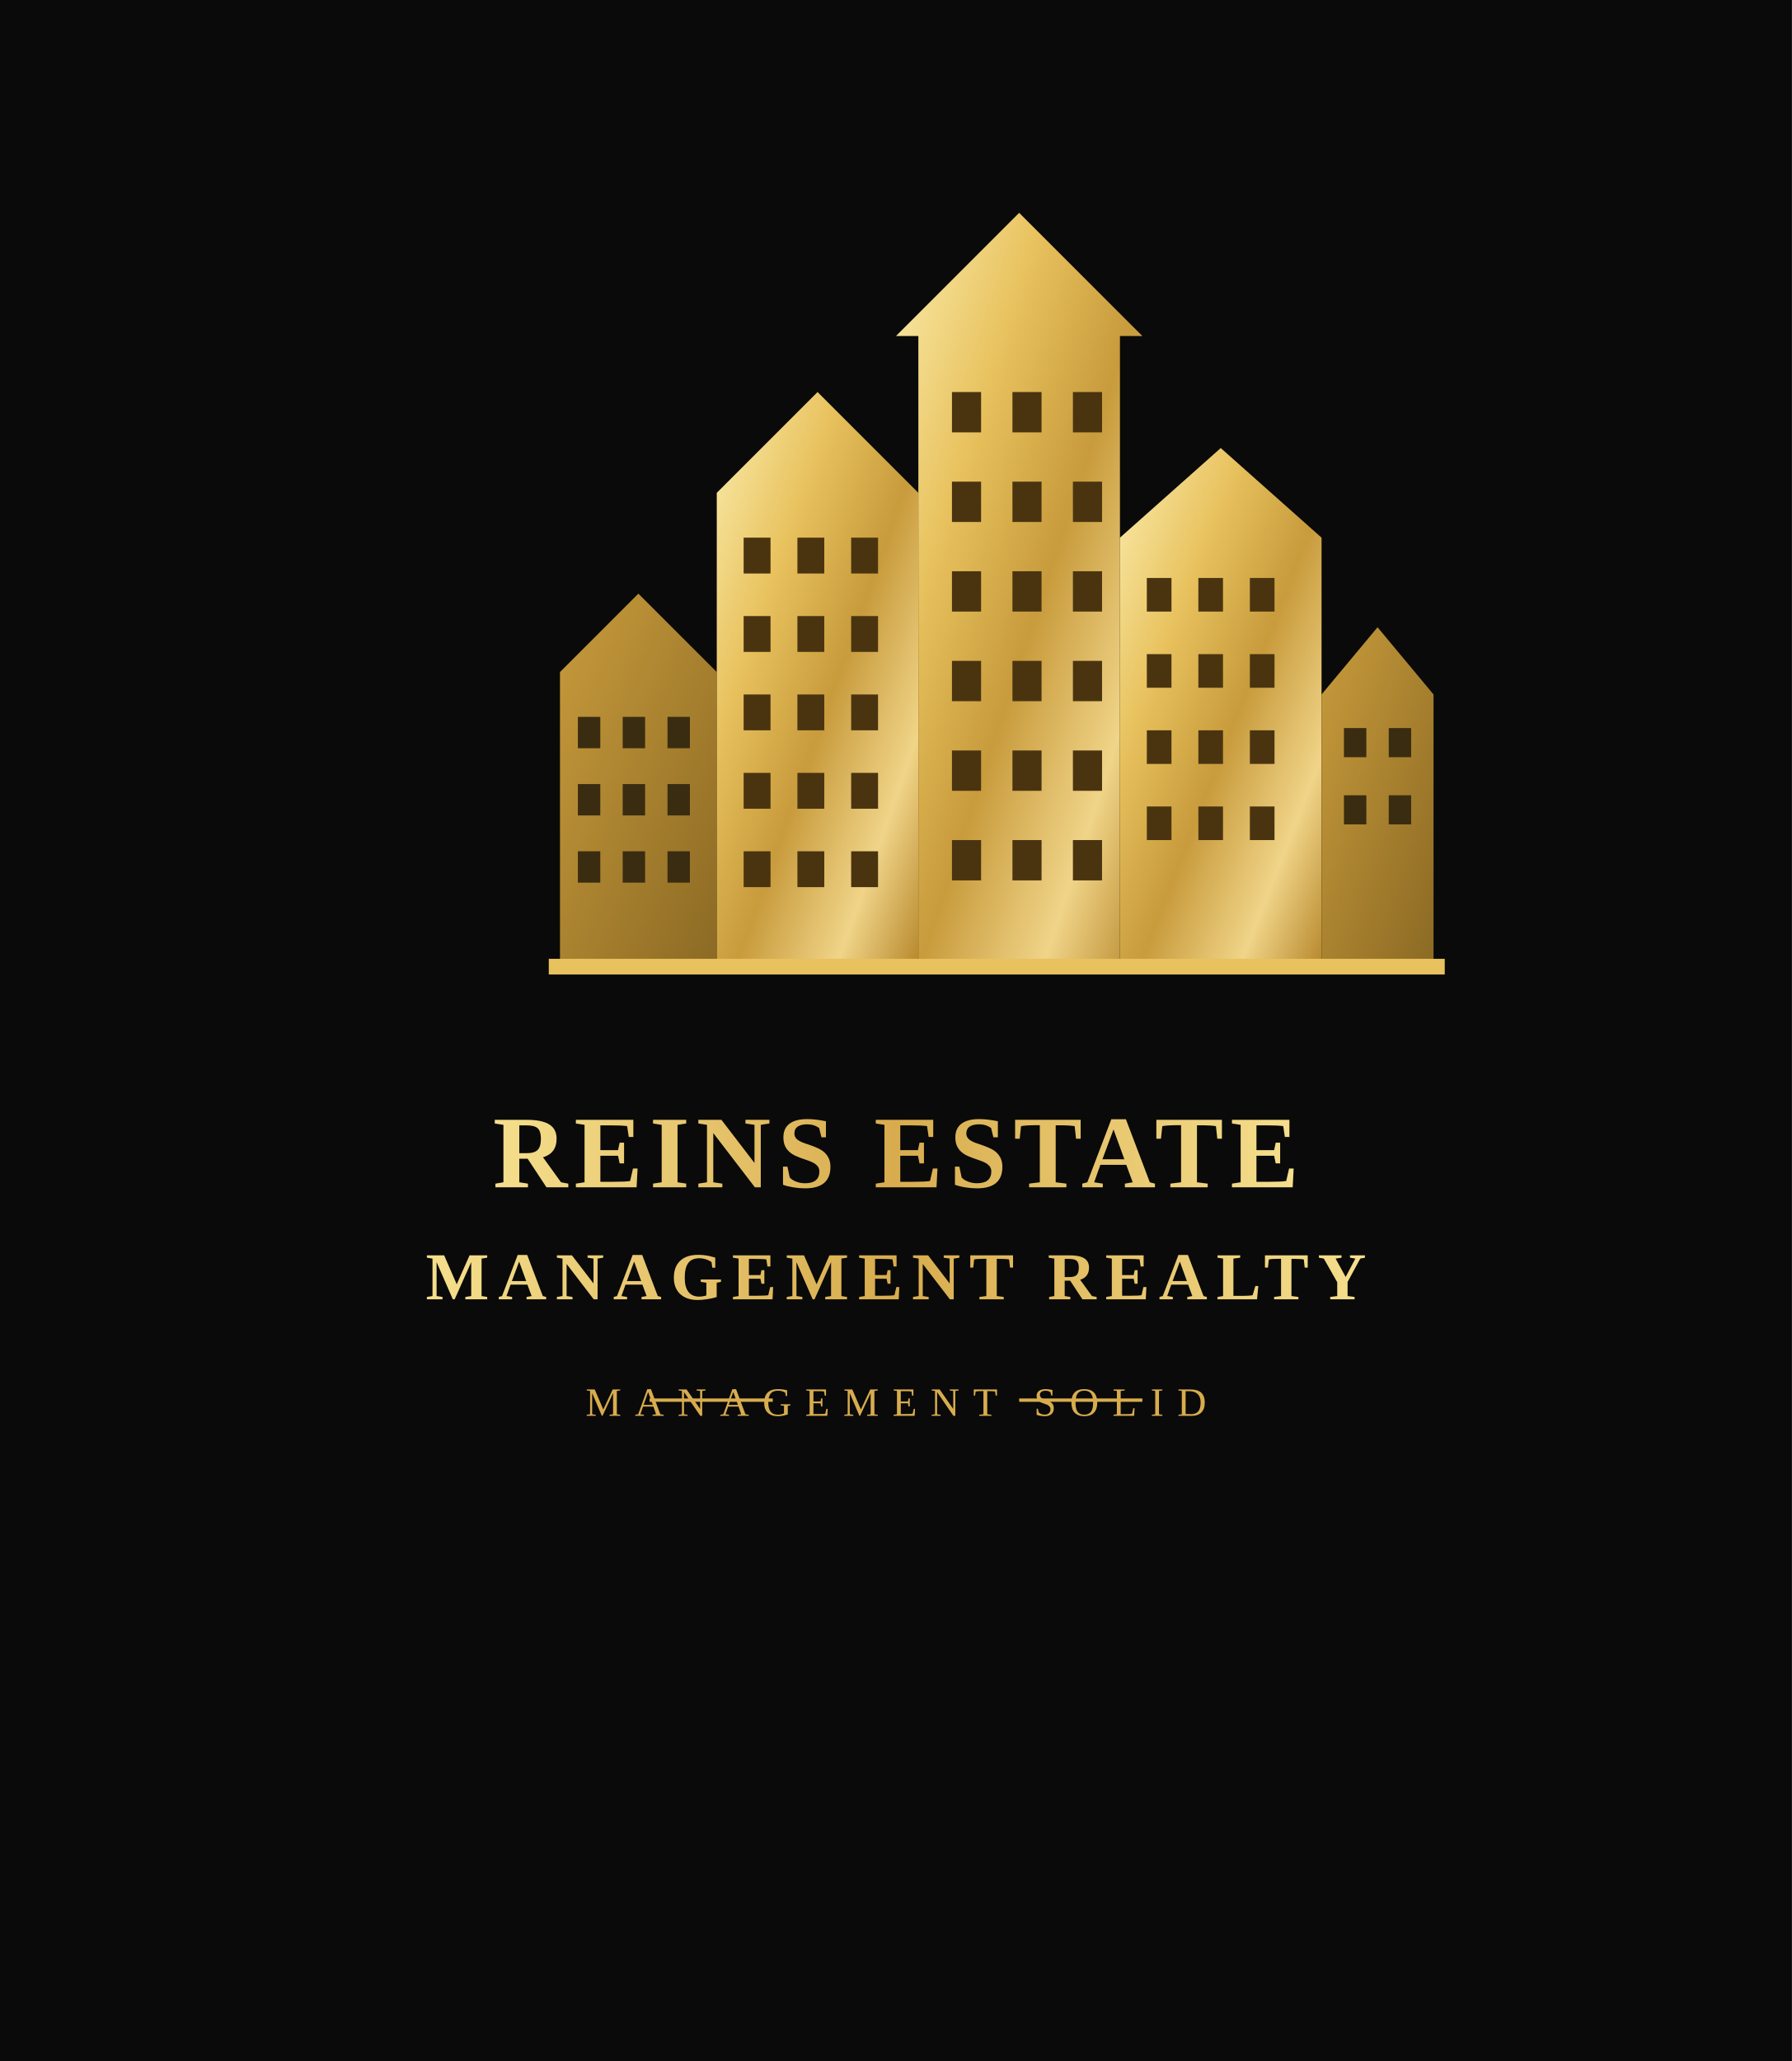
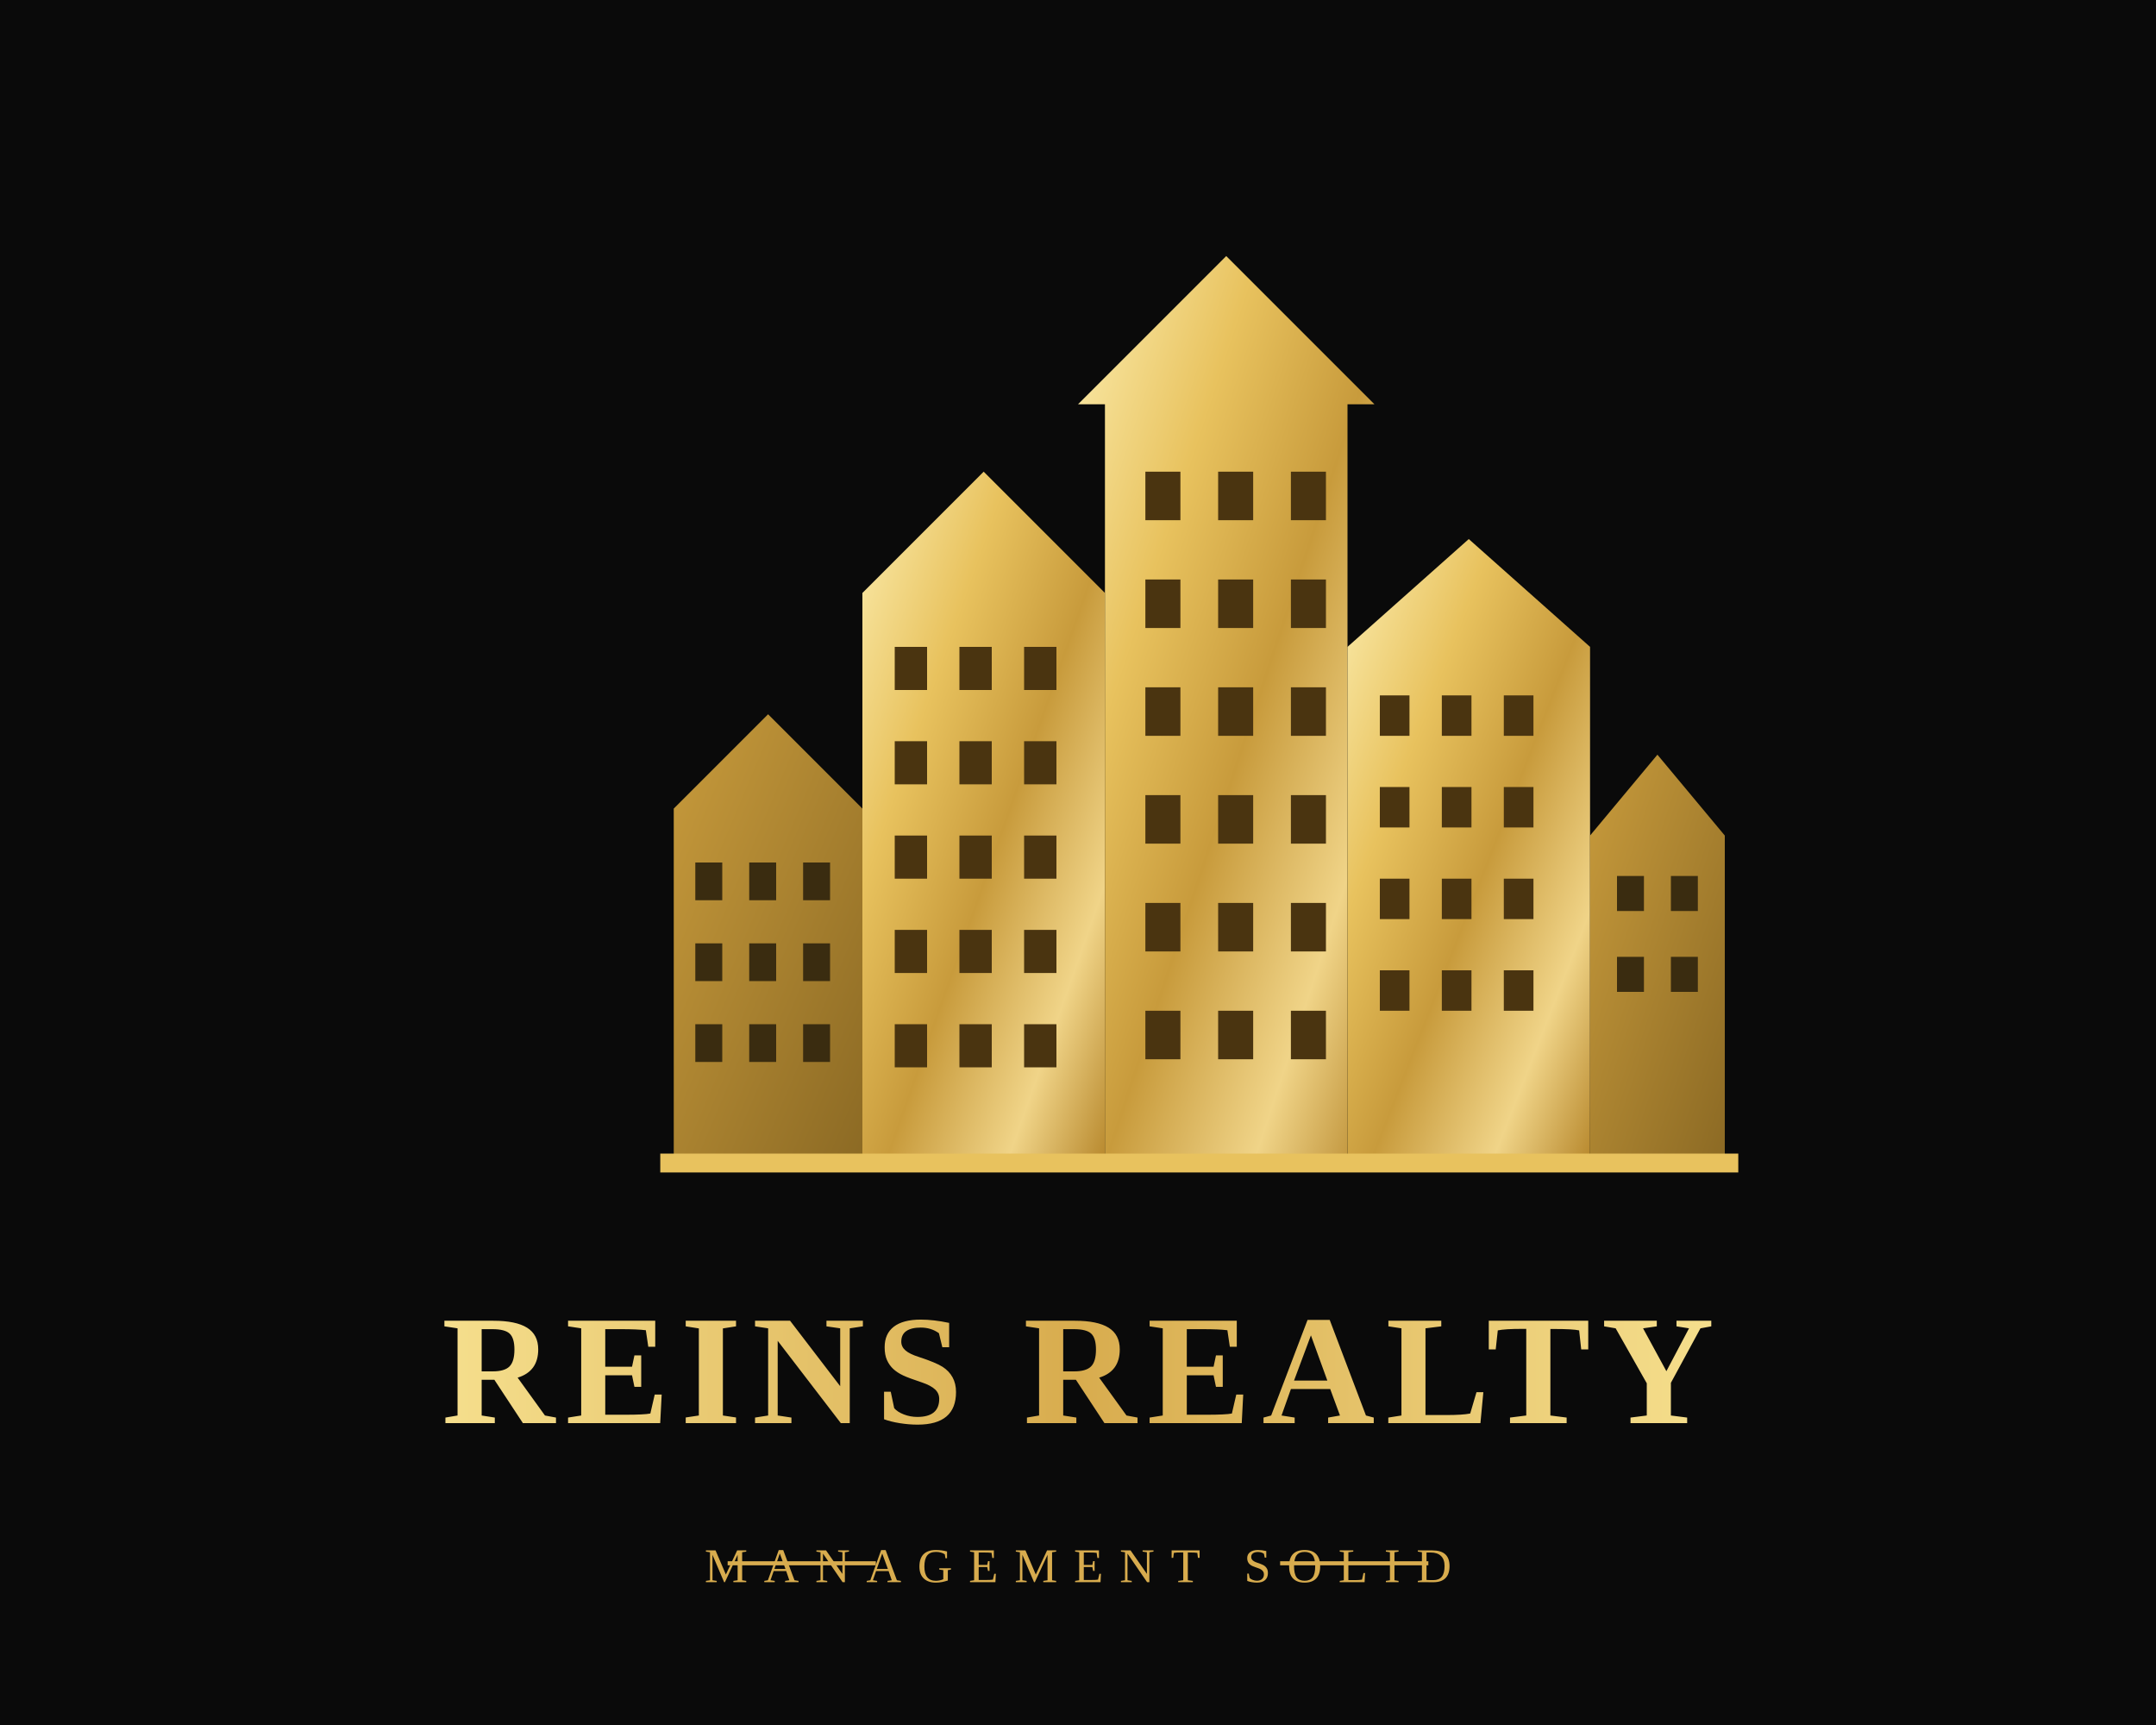
- <svg xmlns="http://www.w3.org/2000/svg" width="800" height="920" viewBox="0 0 800 920" role="img">
+ <svg xmlns="http://www.w3.org/2000/svg" width="800" height="640" viewBox="0 0 800 640" role="img">
  <defs>
    <linearGradient id="goldFace" x1="0%" y1="0%" x2="100%" y2="100%">
      <stop offset="0%" stop-color="#FCEEB0" />
      <stop offset="30%" stop-color="#E8C25E" />
      <stop offset="55%" stop-color="#C89B3C" />
      <stop offset="80%" stop-color="#F0D488" />
      <stop offset="100%" stop-color="#B8892E" />
    </linearGradient>
    <linearGradient id="goldFaceDark" x1="0%" y1="0%" x2="100%" y2="100%">
      <stop offset="0%" stop-color="#C89B3C" />
      <stop offset="100%" stop-color="#8C6A24" />
    </linearGradient>
    <linearGradient id="goldText" x1="0%" y1="0%" x2="100%" y2="0%">
      <stop offset="0%" stop-color="#F5DE8C" />
      <stop offset="50%" stop-color="#D8AC4E" />
      <stop offset="100%" stop-color="#F5DE8C" />
    </linearGradient>
  </defs>
-   <rect x="0" y="0" width="800" height="920" fill="#0A0A0A" />
+   <rect x="0" y="0" width="800" height="640" fill="#0A0A0A" />
  <g>
    <polygon points="250,430 250,300 285,265 320,300 320,430" fill="url(#goldFaceDark)" />
    <rect x="258" y="320" width="10" height="14" fill="#3a2c10" />
    <rect x="278" y="320" width="10" height="14" fill="#3a2c10" />
    <rect x="298" y="320" width="10" height="14" fill="#3a2c10" />
    <rect x="258" y="350" width="10" height="14" fill="#3a2c10" />
    <rect x="278" y="350" width="10" height="14" fill="#3a2c10" />
    <rect x="298" y="350" width="10" height="14" fill="#3a2c10" />
    <rect x="258" y="380" width="10" height="14" fill="#3a2c10" />
    <rect x="278" y="380" width="10" height="14" fill="#3a2c10" />
    <rect x="298" y="380" width="10" height="14" fill="#3a2c10" />
    <polygon points="320,430 320,220 365,175 410,220 410,430" fill="url(#goldFace)" />
    <rect x="332" y="240" width="12" height="16" fill="#4a3410" />
    <rect x="356" y="240" width="12" height="16" fill="#4a3410" />
    <rect x="380" y="240" width="12" height="16" fill="#4a3410" />
    <rect x="332" y="275" width="12" height="16" fill="#4a3410" />
    <rect x="356" y="275" width="12" height="16" fill="#4a3410" />
    <rect x="380" y="275" width="12" height="16" fill="#4a3410" />
    <rect x="332" y="310" width="12" height="16" fill="#4a3410" />
    <rect x="356" y="310" width="12" height="16" fill="#4a3410" />
    <rect x="380" y="310" width="12" height="16" fill="#4a3410" />
    <rect x="332" y="345" width="12" height="16" fill="#4a3410" />
    <rect x="356" y="345" width="12" height="16" fill="#4a3410" />
    <rect x="380" y="345" width="12" height="16" fill="#4a3410" />
    <rect x="332" y="380" width="12" height="16" fill="#4a3410" />
    <rect x="356" y="380" width="12" height="16" fill="#4a3410" />
    <rect x="380" y="380" width="12" height="16" fill="#4a3410" />
    <polygon points="410,430 410,150 400,150 455,95 510,150 500,150 500,430" fill="url(#goldFace)" />
    <rect x="425" y="175" width="13" height="18" fill="#4a3410" />
    <rect x="452" y="175" width="13" height="18" fill="#4a3410" />
    <rect x="479" y="175" width="13" height="18" fill="#4a3410" />
    <rect x="425" y="215" width="13" height="18" fill="#4a3410" />
    <rect x="452" y="215" width="13" height="18" fill="#4a3410" />
    <rect x="479" y="215" width="13" height="18" fill="#4a3410" />
    <rect x="425" y="255" width="13" height="18" fill="#4a3410" />
    <rect x="452" y="255" width="13" height="18" fill="#4a3410" />
    <rect x="479" y="255" width="13" height="18" fill="#4a3410" />
    <rect x="425" y="295" width="13" height="18" fill="#4a3410" />
    <rect x="452" y="295" width="13" height="18" fill="#4a3410" />
    <rect x="479" y="295" width="13" height="18" fill="#4a3410" />
    <rect x="425" y="335" width="13" height="18" fill="#4a3410" />
    <rect x="452" y="335" width="13" height="18" fill="#4a3410" />
    <rect x="479" y="335" width="13" height="18" fill="#4a3410" />
    <rect x="425" y="375" width="13" height="18" fill="#4a3410" />
    <rect x="452" y="375" width="13" height="18" fill="#4a3410" />
    <rect x="479" y="375" width="13" height="18" fill="#4a3410" />
    <polygon points="500,430 500,240 545,200 590,240 590,430" fill="url(#goldFace)" />
    <rect x="512" y="258" width="11" height="15" fill="#4a3410" />
    <rect x="535" y="258" width="11" height="15" fill="#4a3410" />
    <rect x="558" y="258" width="11" height="15" fill="#4a3410" />
    <rect x="512" y="292" width="11" height="15" fill="#4a3410" />
    <rect x="535" y="292" width="11" height="15" fill="#4a3410" />
    <rect x="558" y="292" width="11" height="15" fill="#4a3410" />
    <rect x="512" y="326" width="11" height="15" fill="#4a3410" />
    <rect x="535" y="326" width="11" height="15" fill="#4a3410" />
    <rect x="558" y="326" width="11" height="15" fill="#4a3410" />
    <rect x="512" y="360" width="11" height="15" fill="#4a3410" />
    <rect x="535" y="360" width="11" height="15" fill="#4a3410" />
    <rect x="558" y="360" width="11" height="15" fill="#4a3410" />
    <polygon points="590,430 590,310 615,280 640,310 640,430" fill="url(#goldFaceDark)" />
    <rect x="600" y="325" width="10" height="13" fill="#3a2c10" />
    <rect x="620" y="325" width="10" height="13" fill="#3a2c10" />
    <rect x="600" y="355" width="10" height="13" fill="#3a2c10" />
    <rect x="620" y="355" width="10" height="13" fill="#3a2c10" />
    <rect x="245" y="428" width="400" height="7" fill="#E8C25E" />
  </g>
-   <text x="400" y="530" text-anchor="middle" font-family="Georgia, 'Times New Roman', serif" font-size="46" font-weight="700" letter-spacing="3" fill="url(#goldText)">REINS ESTATE</text>
-   <text x="400" y="580" text-anchor="middle" font-family="Georgia, 'Times New Roman', serif" font-size="30" font-weight="700" letter-spacing="4" fill="url(#goldText)">MANAGEMENT REALTY</text>
-   <line x1="290" y1="625" x2="345" y2="625" stroke="#D8AC4E" stroke-width="1.5" />
-   <text x="400" y="632" text-anchor="middle" font-family="Georgia, 'Times New Roman', serif" font-size="18" letter-spacing="6" fill="#D8AC4E">MANAGEMENT SOLID</text>
-   <line x1="455" y1="625" x2="510" y2="625" stroke="#D8AC4E" stroke-width="1.5" />
+   <text x="400" y="528" text-anchor="middle" font-family="Georgia, 'Times New Roman', serif" font-size="58" font-weight="700" letter-spacing="4" fill="url(#goldText)">REINS REALTY</text>
+   <line x1="270" y1="580" x2="325" y2="580" stroke="#D8AC4E" stroke-width="1.5" />
+   <text x="400" y="587" text-anchor="middle" font-family="Georgia, 'Times New Roman', serif" font-size="18" letter-spacing="6" fill="#D8AC4E">MANAGEMENT SOLID</text>
+   <line x1="475" y1="580" x2="530" y2="580" stroke="#D8AC4E" stroke-width="1.5" />
</svg>
